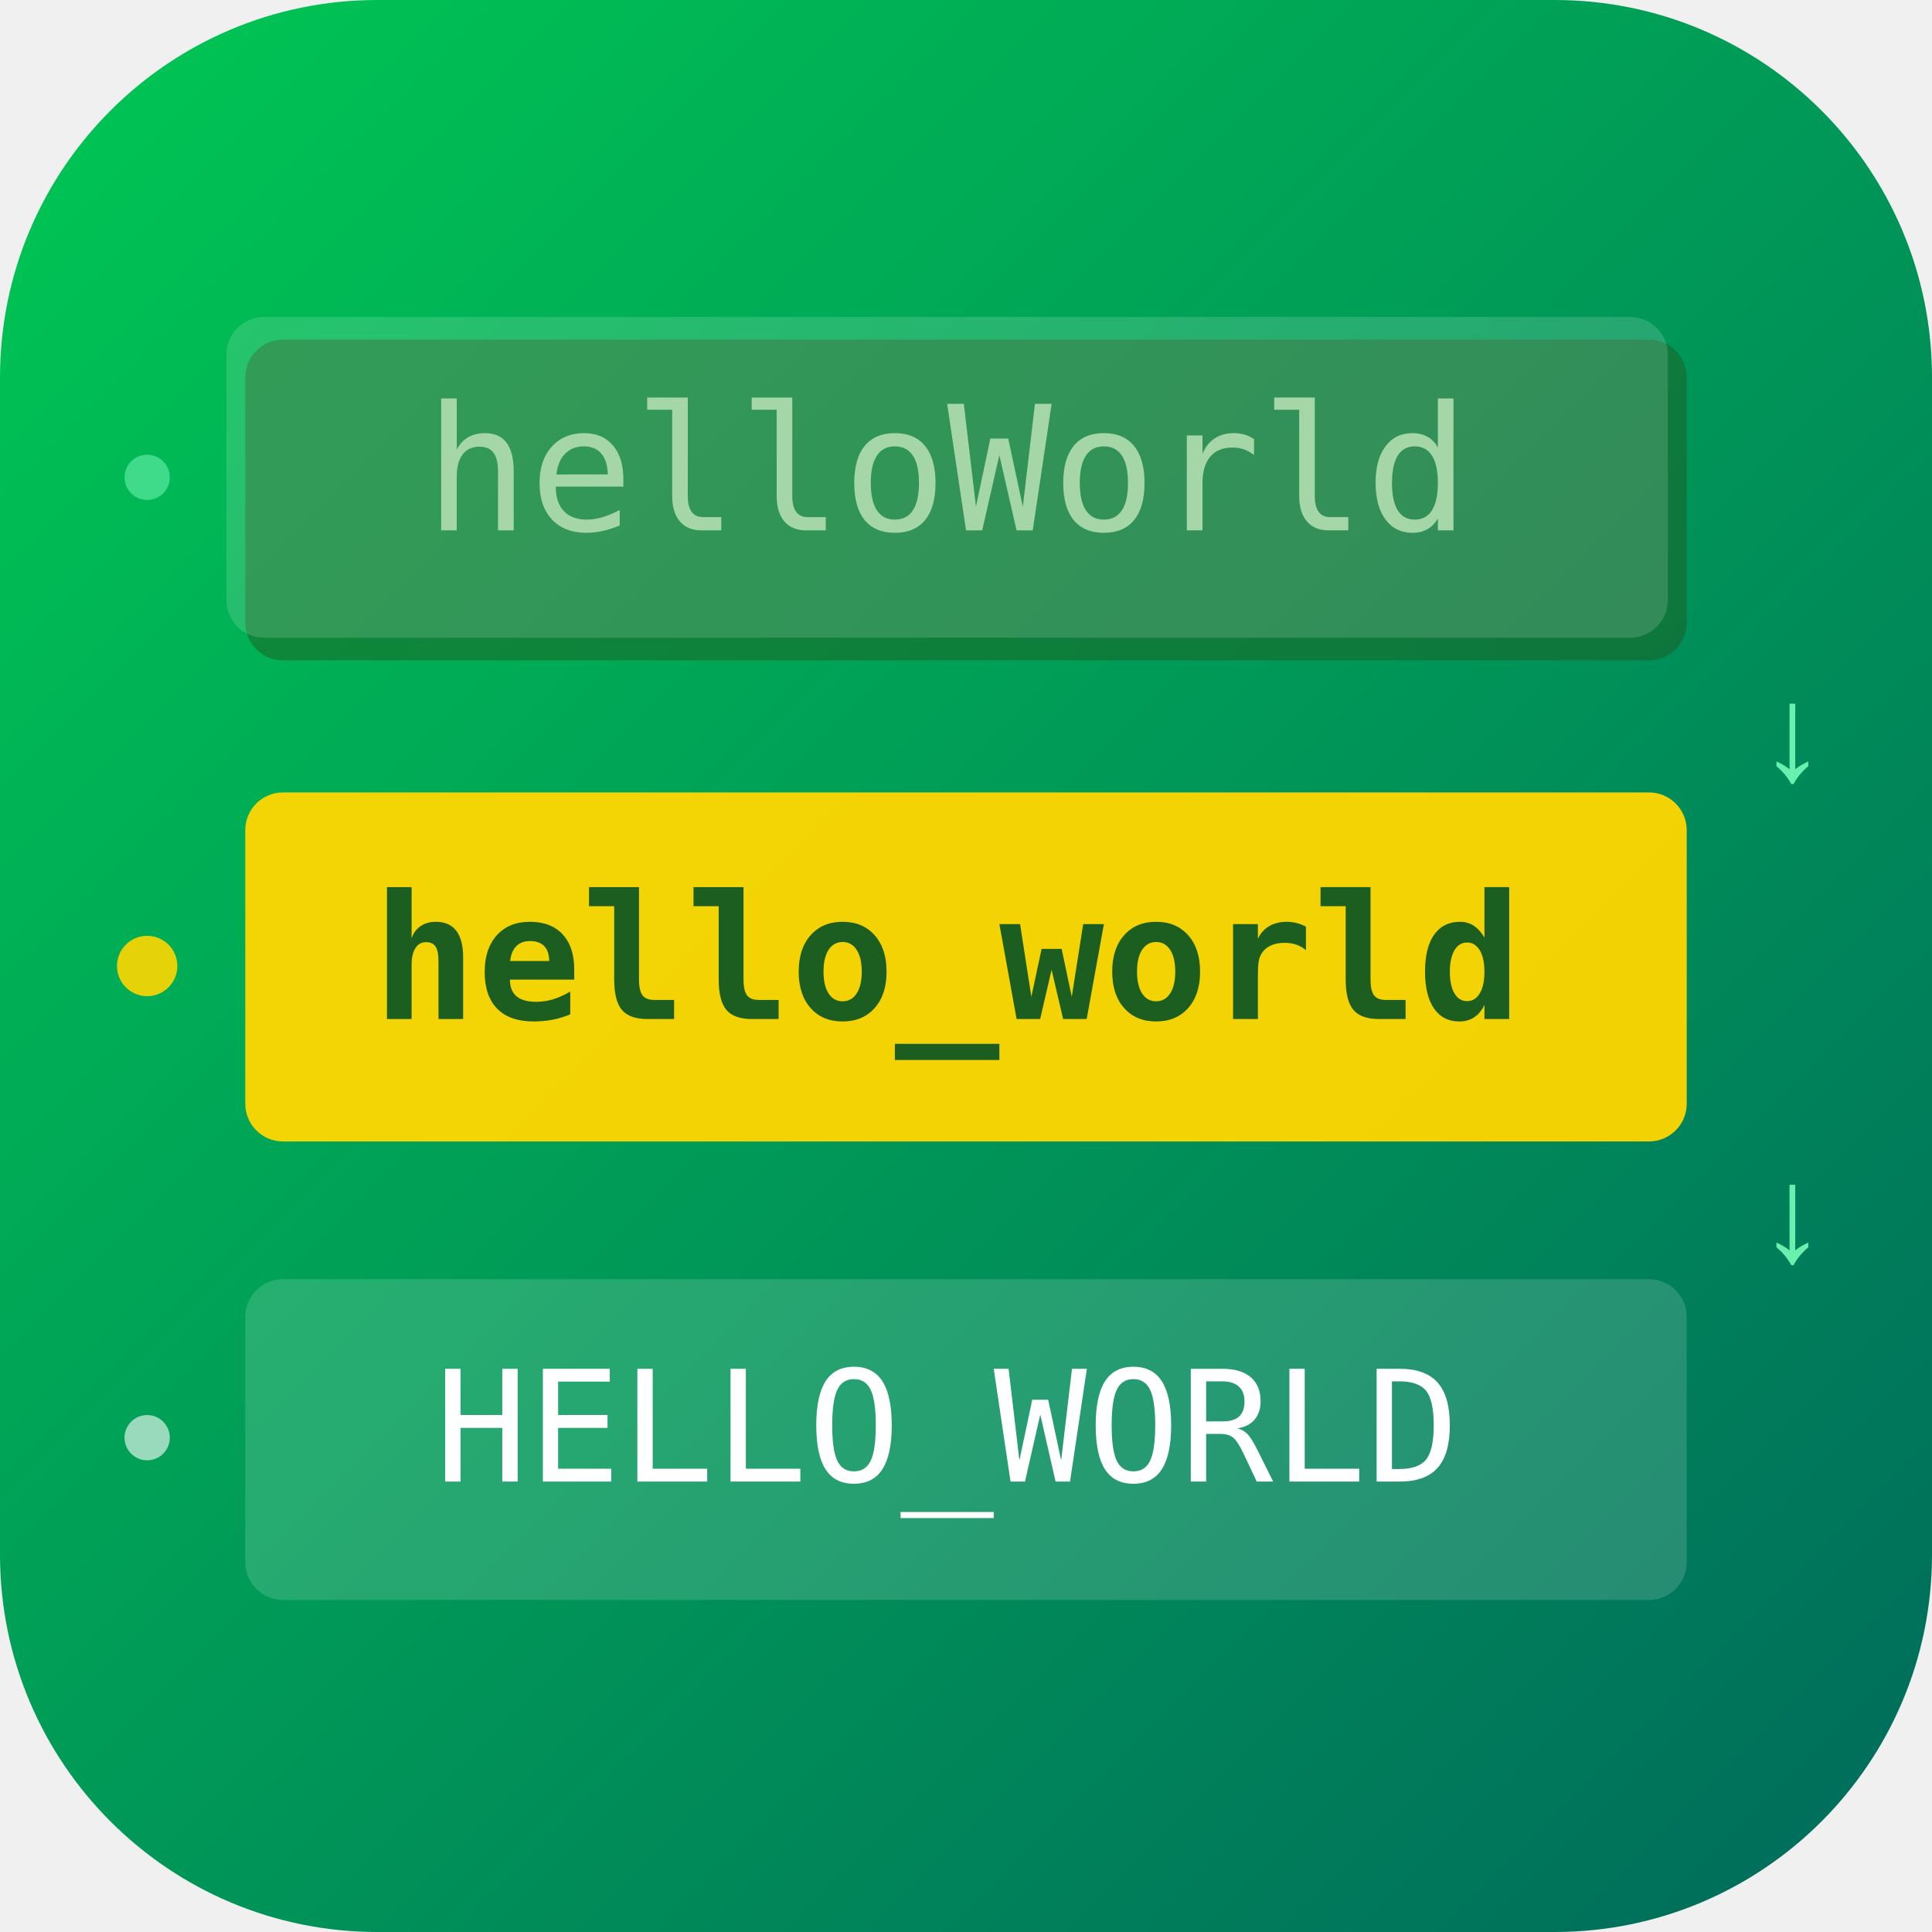
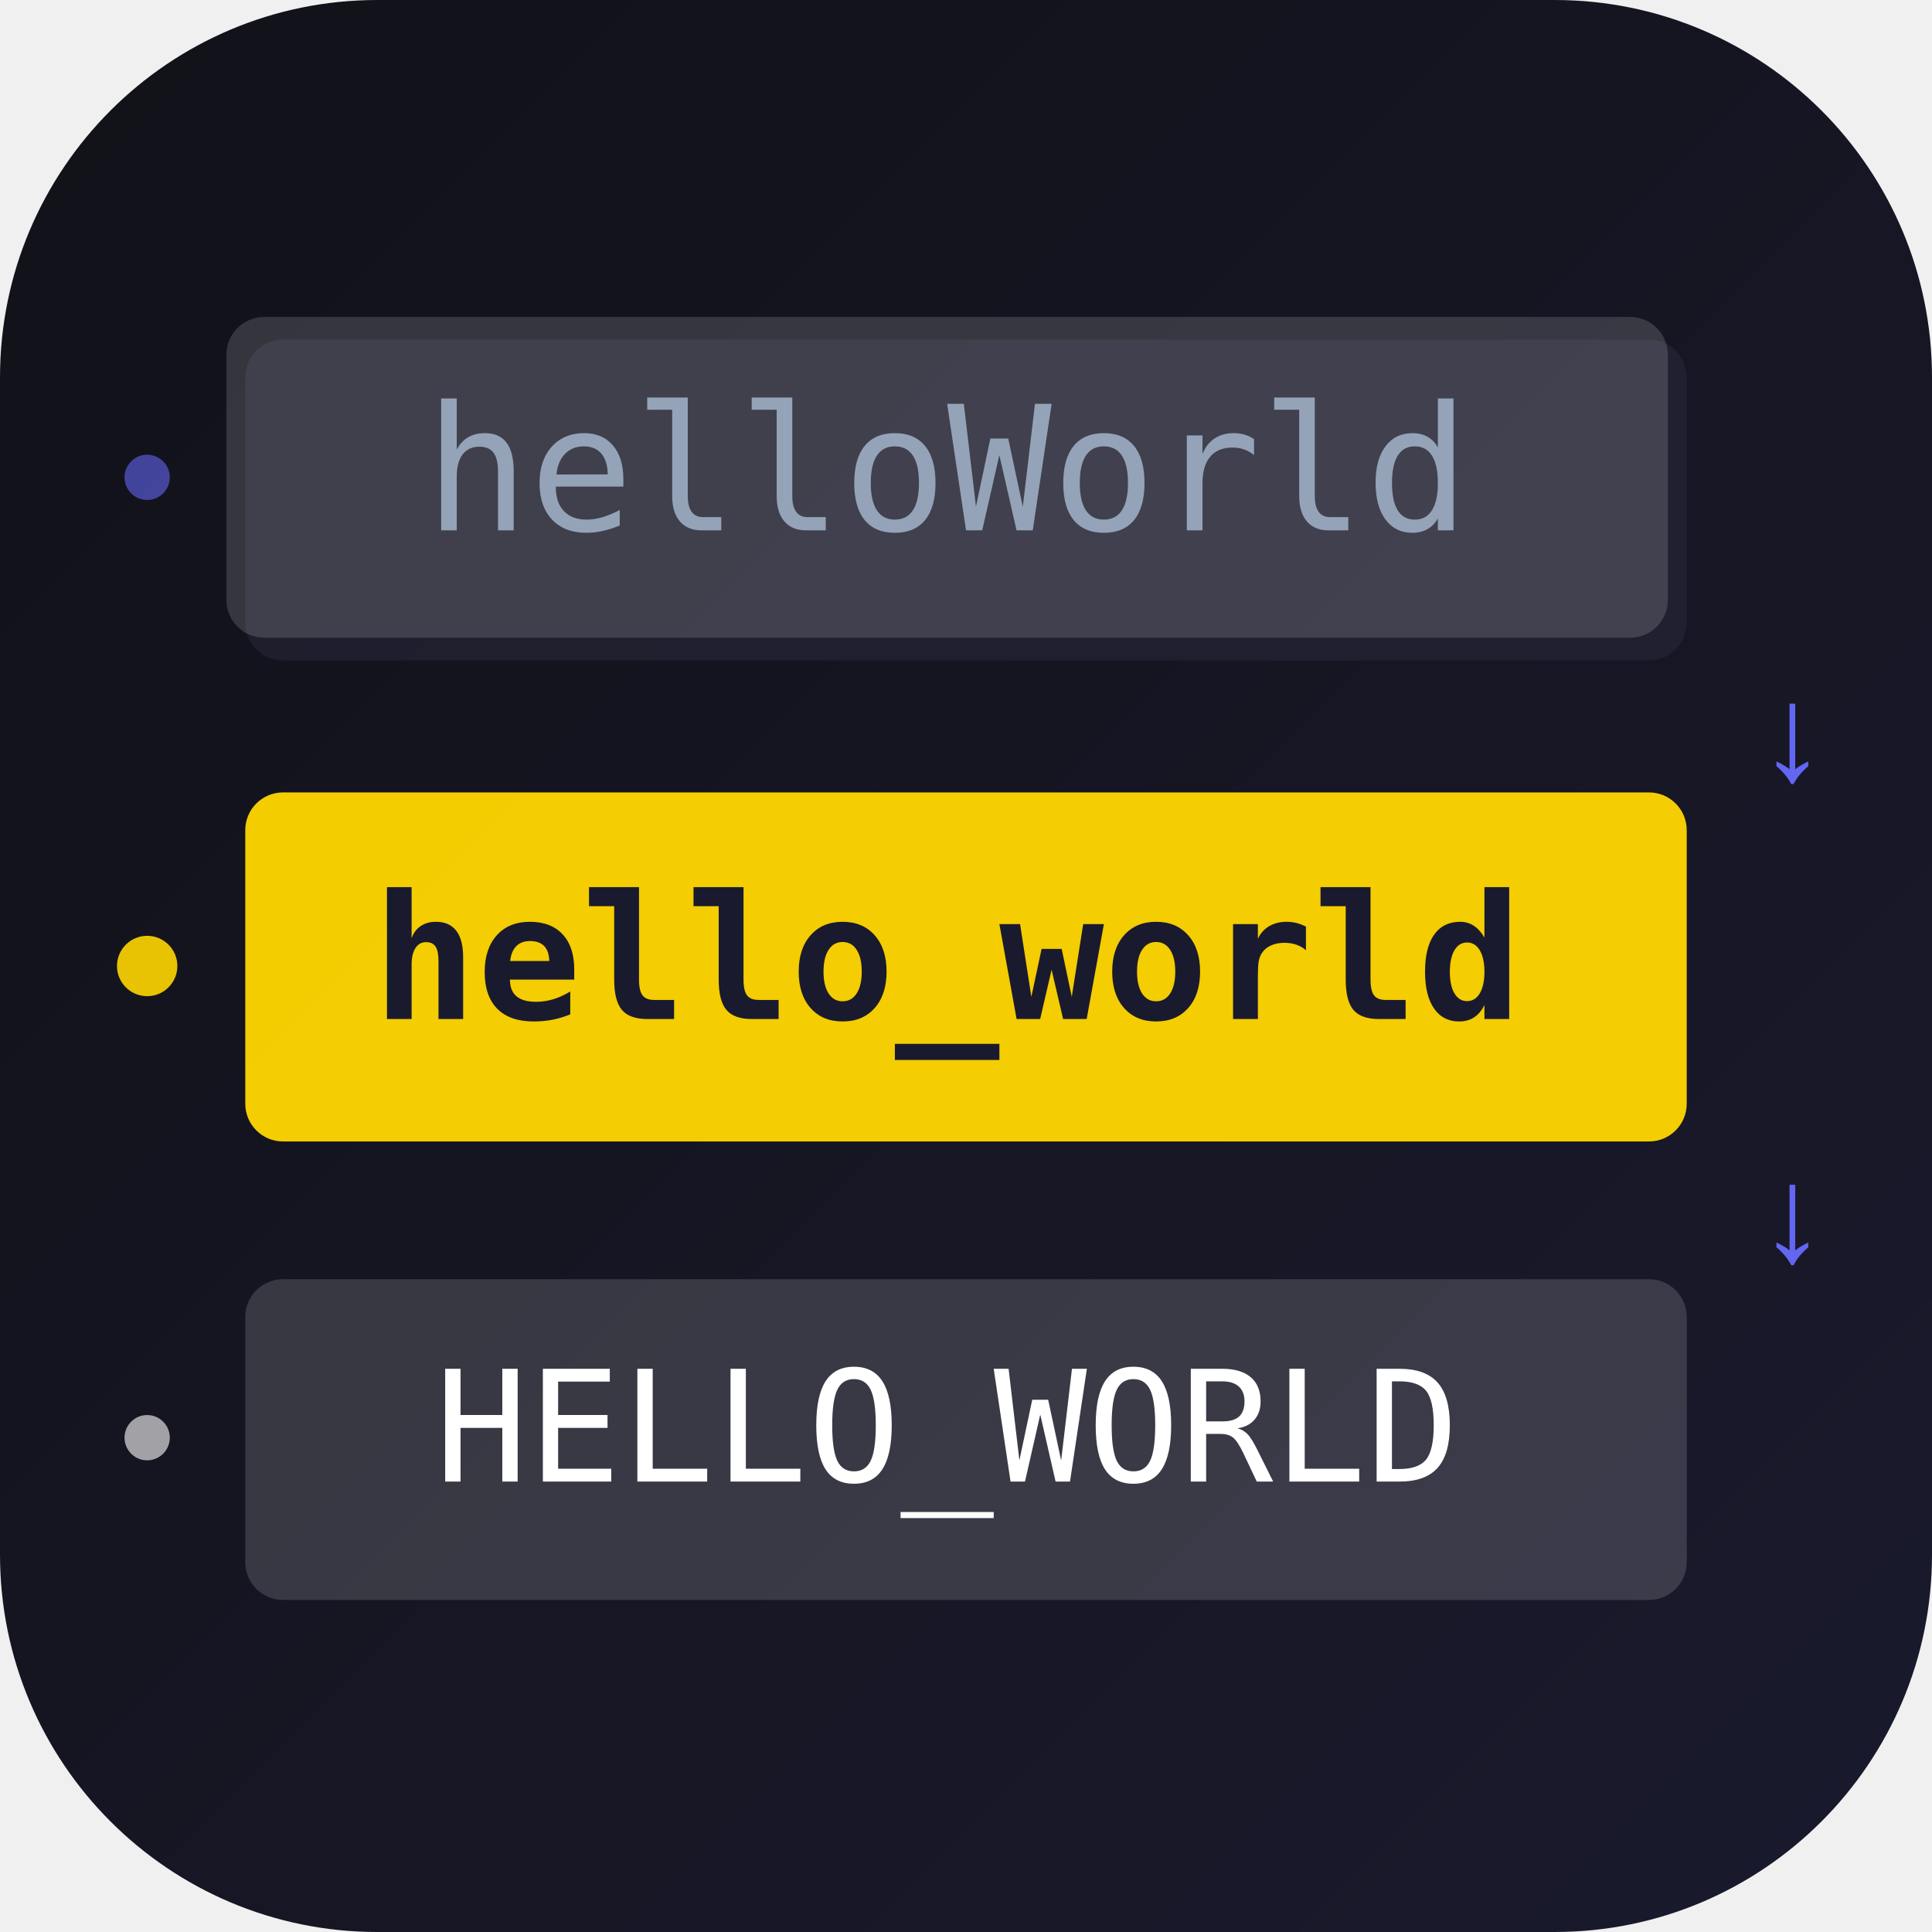
<svg xmlns="http://www.w3.org/2000/svg" viewBox="0 0 1024 1024">
  <defs>
    <linearGradient id="bg" x1="0" y1="0" x2="1" y2="1">
-       <stop offset="0%" stop-color="#00C853" />
-       <stop offset="100%" stop-color="#00695C" />
+       <stop offset="0%" stop-color="#111118" />
+       <stop offset="100%" stop-color="#1A1A2E" />
    </linearGradient>
  </defs>
  <rect width="1024" height="1024" rx="200" fill="url(#bg)" />
-   <rect x="130" y="180" width="764" height="170" rx="20" fill="#1B5E20" opacity="0.5" />
+   <rect x="130" y="180" width="764" height="170" rx="20" fill="#2A2A3E" opacity="0.5" />
  <rect x="120" y="168" width="764" height="170" rx="20" fill="white" opacity="0.15" />
-   <text x="502" y="255" text-anchor="middle" dominant-baseline="middle" font-size="92" font-family="Consolas,monospace" fill="#A5D6A7">helloWorld</text>
+   <text x="502" y="255" text-anchor="middle" dominant-baseline="middle" font-size="92" font-family="Consolas,monospace" fill="#94A3B8">helloWorld</text>
  <rect x="130" y="420" width="764" height="185" rx="20" fill="#FFD600" opacity="0.95" />
-   <text x="502" y="514" text-anchor="middle" dominant-baseline="middle" font-size="92" font-family="Consolas,monospace" fill="#1B5E20" font-weight="bold">hello_world</text>
+   <text x="502" y="514" text-anchor="middle" dominant-baseline="middle" font-size="92" font-family="Consolas,monospace" fill="#1A1A2E" font-weight="bold">hello_world</text>
  <rect x="130" y="678" width="764" height="170" rx="20" fill="white" opacity="0.15" />
  <text x="502" y="762" text-anchor="middle" dominant-baseline="middle" font-size="82" font-family="Consolas,monospace" fill="white">HELLO_WORLD</text>
-   <text x="950" y="393" text-anchor="middle" dominant-baseline="middle" font-size="72" font-family="Segoe UI,Arial,sans-serif" fill="#69F0AE">↓</text>
-   <text x="950" y="648" text-anchor="middle" dominant-baseline="middle" font-size="72" font-family="Segoe UI,Arial,sans-serif" fill="#69F0AE">↓</text>
-   <circle cx="78" cy="253" r="12" fill="#69F0AE" opacity="0.6" />
+   <text x="950" y="393" text-anchor="middle" dominant-baseline="middle" font-size="72" font-family="Segoe UI,Arial,sans-serif" fill="#6366F1">↓</text>
+   <text x="950" y="648" text-anchor="middle" dominant-baseline="middle" font-size="72" font-family="Segoe UI,Arial,sans-serif" fill="#6366F1">↓</text>
+   <circle cx="78" cy="253" r="12" fill="#6366F1" opacity="0.6" />
  <circle cx="78" cy="512" r="16" fill="#FFD600" opacity="0.9" />
  <circle cx="78" cy="762" r="12" fill="white" opacity="0.6" />
</svg>
